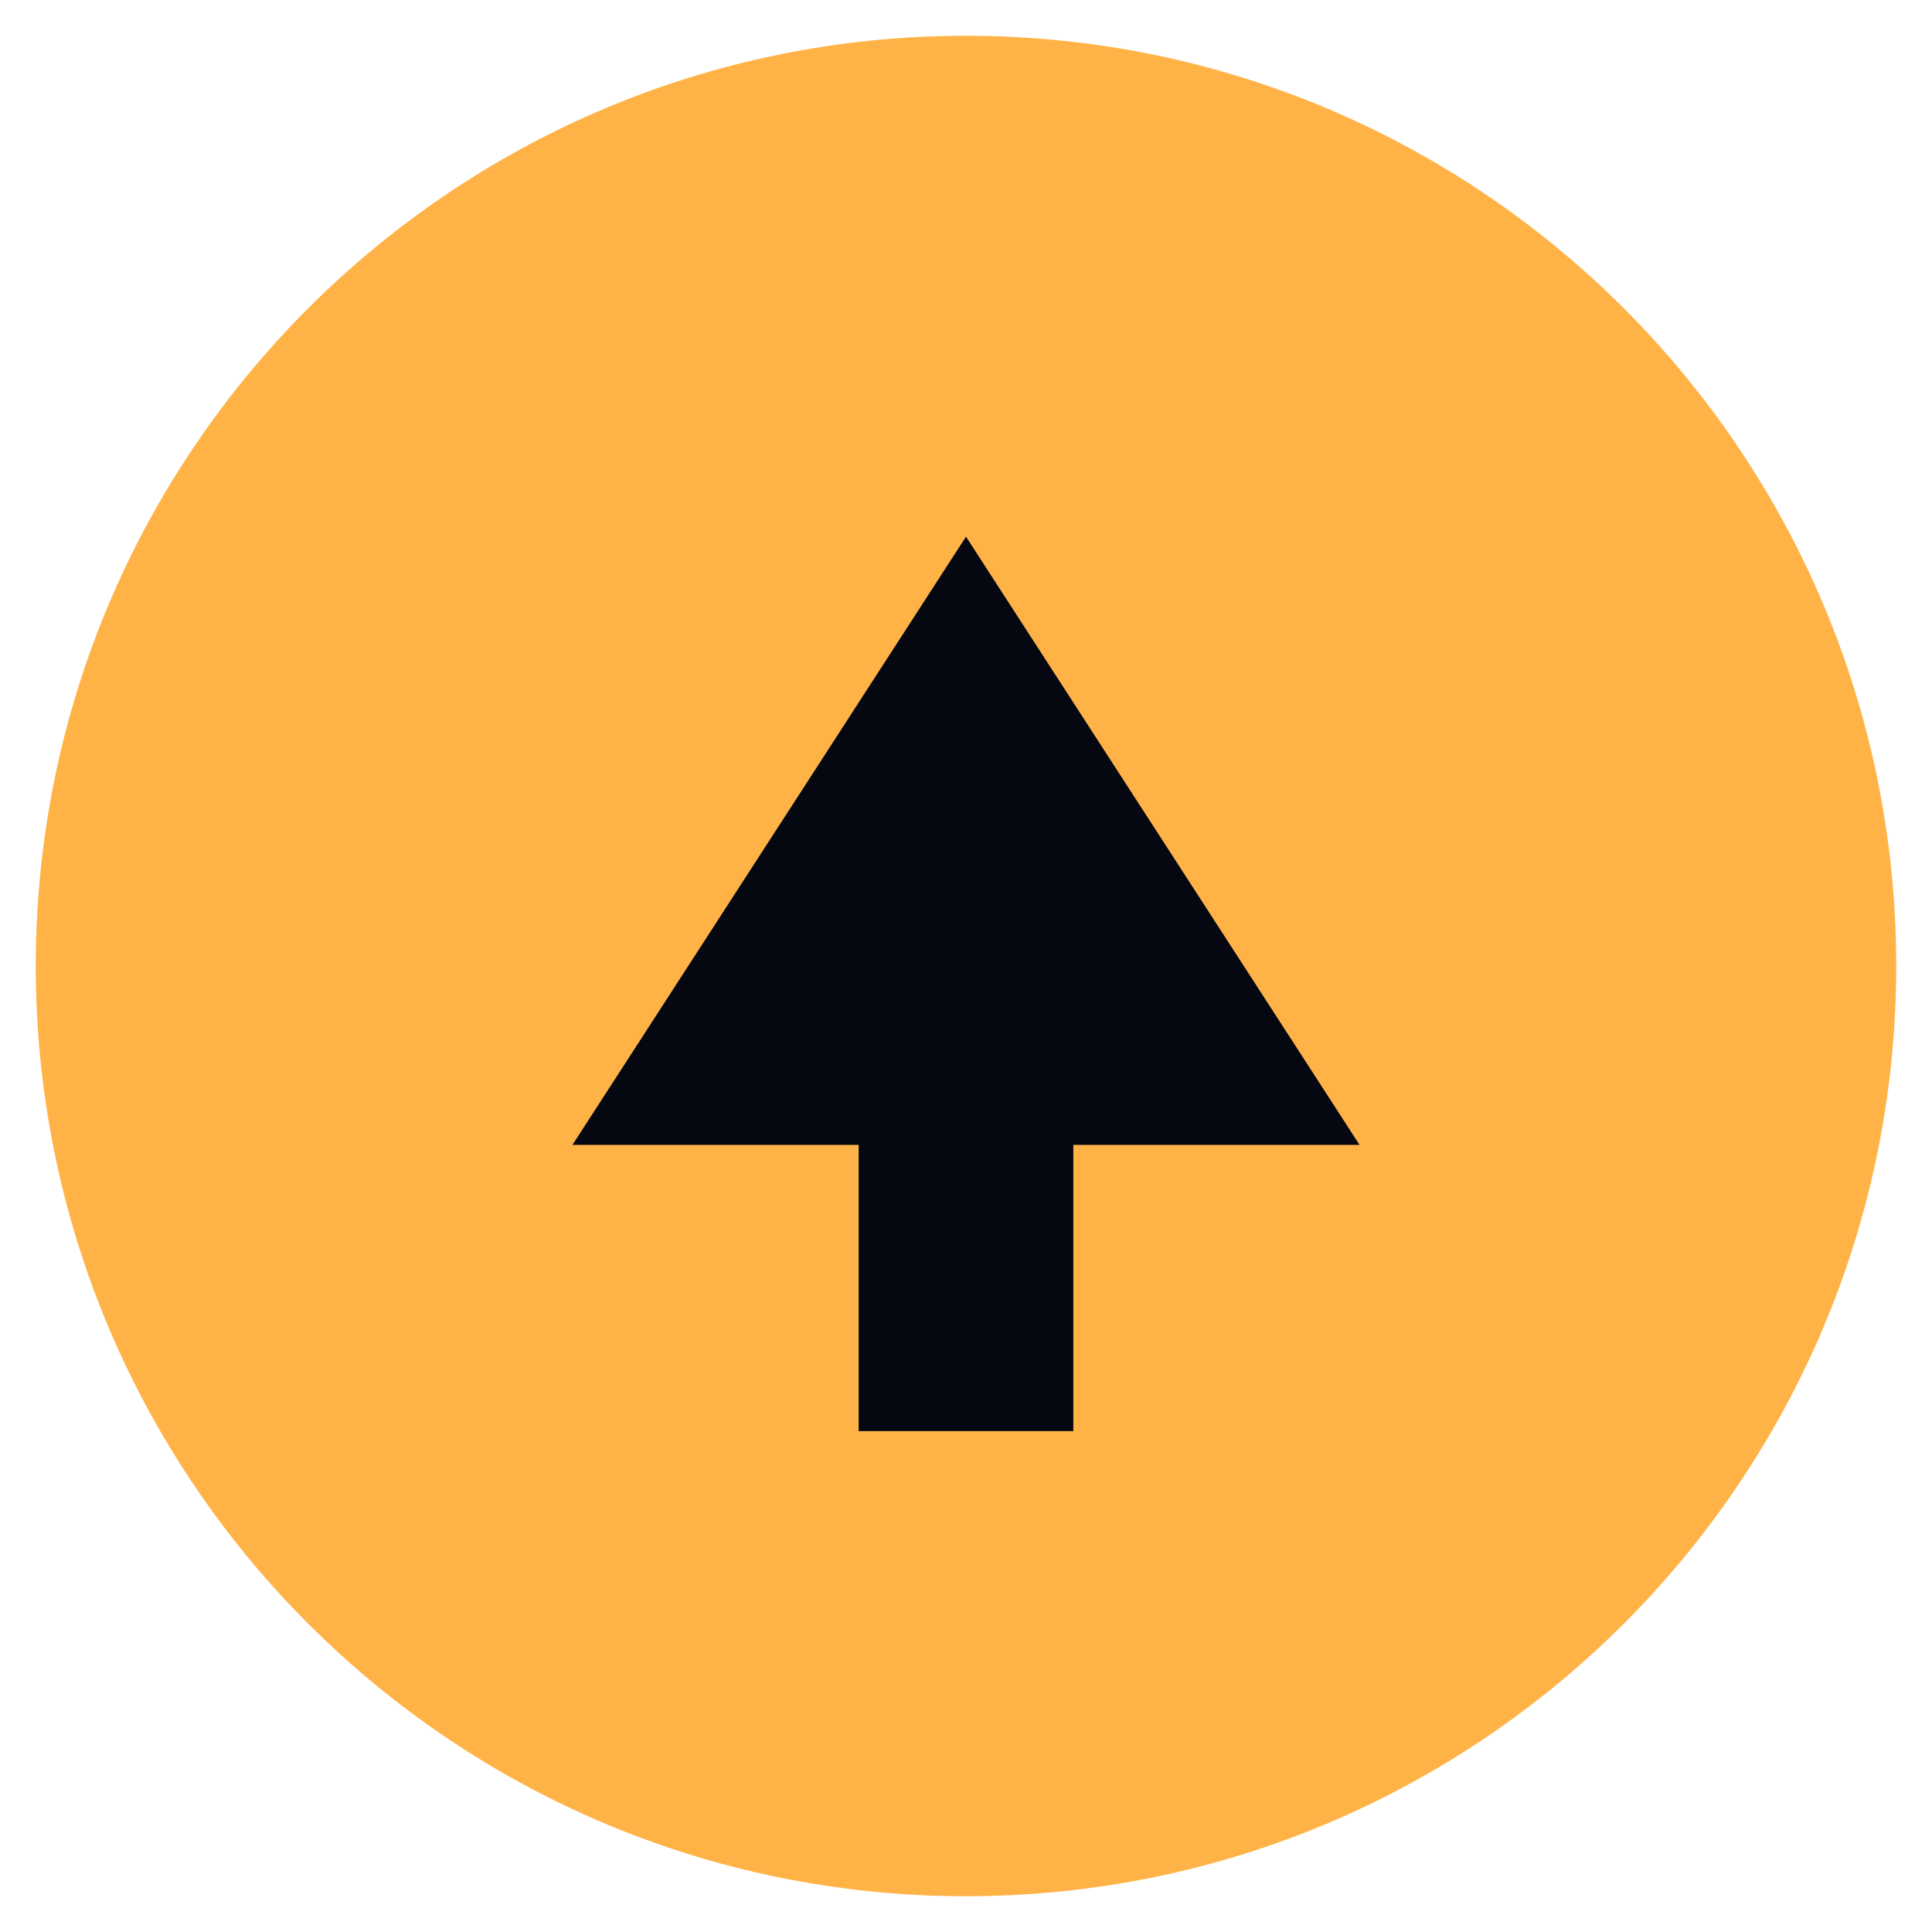
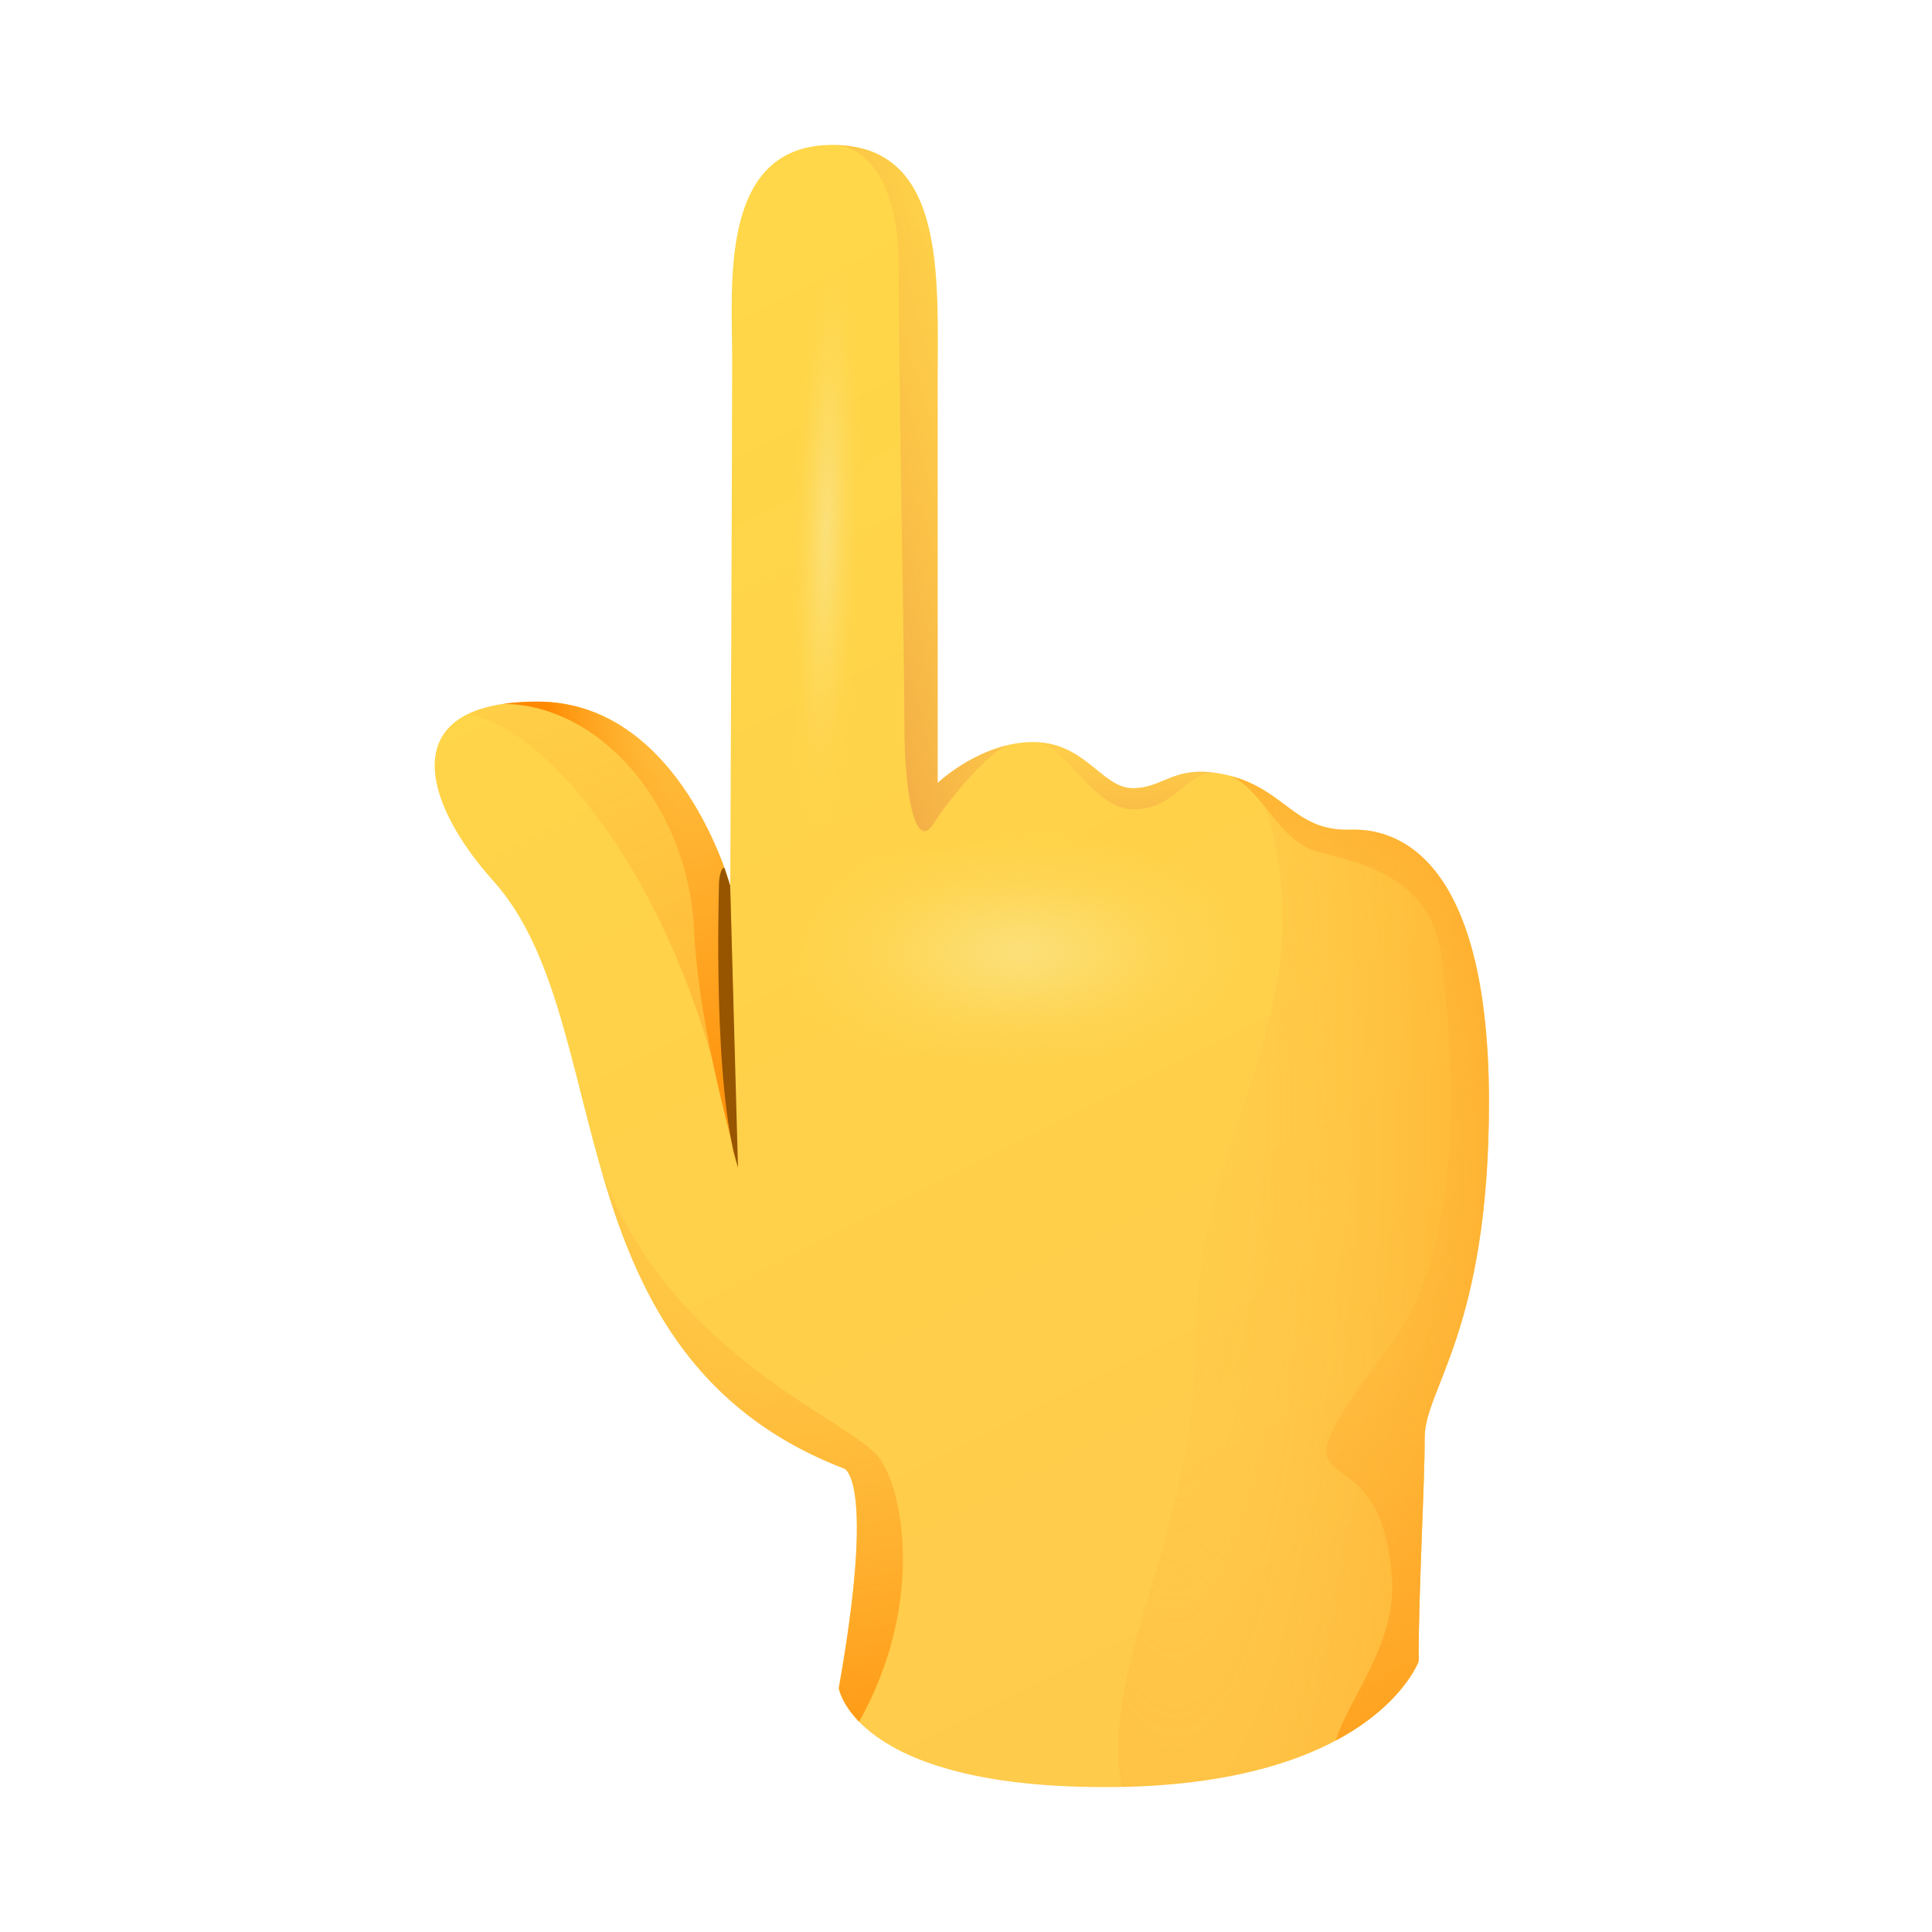
- <svg xmlns="http://www.w3.org/2000/svg" viewBox="0 0 54 54">
-   <circle cx="27" cy="27" r="26" fill="#ffb347" />
-   <path d="M27 15 L38 32 L30 32 L30 40 L24 40 L24 32 L16 32 Z" fill="#050810" />
+ <svg xmlns="http://www.w3.org/2000/svg" width="800px" height="800px" viewBox="0 0 80 80" fill="none">
+   <path d="M58.74 68.797C58.74 65.812 58.994 61.529 58.994 59.517C58.994 57.505 61.655 55.086 61.655 45.648C61.655 36.211 58.35 34.277 55.926 34.356C53.506 34.435 53.208 32.55 50.596 32.046C48.588 31.656 48.198 32.638 46.909 32.638C45.62 32.638 44.95 30.727 42.776 30.727C40.601 30.727 38.826 32.419 38.826 32.419C38.826 32.419 38.826 20.158 38.826 15.801C38.826 11.444 39.19 6 34.469 6C29.748 6 30.318 11.812 30.318 14.898C30.318 17.984 30.239 36.68 30.239 36.68C30.239 36.68 28.179 29.052 22.252 29.052C16.322 29.052 17.461 33.182 20.438 36.491C25.68 42.33 22.735 56.107 34.956 60.81C34.956 60.81 36.275 61.214 34.732 69.906C34.732 69.906 35.394 74 45.743 74C56.868 74 58.74 68.797 58.74 68.797Z" fill="url(#paint0_linear)" />
+   <path d="M19.399 29.574C20.069 29.25 20.994 29.057 22.252 29.057C27.53 29.057 29.735 35.084 30.156 36.413L30.379 42.4V47.84C28.661 37.583 23.059 30.236 19.399 29.574Z" fill="url(#paint1_radial)" />
+   <path d="M22.252 29.052C28.183 29.052 30.239 36.675 30.239 36.675L30.519 48.046C30.519 48.046 28.937 42.698 28.744 38.547C28.503 33.313 24.799 29.157 20.841 29.149C21.262 29.087 21.726 29.052 22.252 29.052Z" fill="url(#paint2_radial)" />
+   <path d="M38.826 15.805C38.826 20.162 38.826 32.423 38.826 32.423C38.826 32.423 40.075 31.235 41.759 30.849C40.926 31.13 39.326 33.067 38.646 34.119C37.919 35.25 37.45 32.988 37.45 30.003C37.45 27.018 37.209 15.498 37.209 10.848C37.213 8.06 36.13 6.004 34.473 6.004C39.19 6.004 38.826 11.448 38.826 15.805Z" fill="url(#paint3_linear)" />
+   <path d="M50.275 31.994C49.07 31.998 48.667 33.511 46.935 33.511C45.199 33.511 44.143 30.727 42.775 30.727C44.95 30.727 45.616 32.634 46.909 32.634C48.127 32.634 48.544 31.762 50.275 31.994Z" fill="url(#paint4_linear)" />
+   <path d="M57.644 65.47C57.219 58.272 51.775 63.405 57.583 55.668C60.901 51.245 60.064 42.965 59.7 39.7C59.336 36.434 56.553 35.768 54.615 35.285C52.936 34.865 52.301 32.695 50.946 32.129C53.239 32.73 53.62 34.435 55.926 34.356C58.346 34.277 61.655 36.21 61.655 45.648C61.655 55.085 58.994 57.505 58.994 59.517C58.994 61.529 58.74 65.812 58.74 68.797C58.74 68.797 58.096 70.585 55.317 72.067C55.825 70.357 57.798 68.078 57.644 65.47Z" fill="url(#paint5_radial)" />
+   <path d="M34.955 60.814C28.573 58.36 26.329 53.428 24.891 48.444C27.775 56.269 35.381 58.82 36.468 60.45C37.471 61.958 38.221 66.552 35.574 71.295C34.833 70.532 34.732 69.906 34.732 69.906C36.275 61.213 34.955 60.814 34.955 60.814Z" fill="url(#paint6_radial)" />
+   <path d="M46.436 73.995C45.572 68.63 49.509 63.646 49.509 55.44C49.509 46.428 55.382 41.698 52.139 32.607C53.471 33.348 54.089 34.417 55.926 34.356C58.346 34.277 61.655 36.21 61.655 45.648C61.655 55.085 58.994 57.505 58.994 59.517C58.994 61.529 58.74 65.811 58.74 68.796C58.74 68.796 56.943 73.78 46.436 73.995Z" fill="url(#paint7_radial)" />
+   <path d="M37.13 35.404C39.672 35.404 41.123 34.558 43.179 34.558C45.235 34.558 51.889 35.803 51.889 40.243C51.889 44.683 48.259 53.696 44.266 54.835C40.273 55.971 33.176 50.518 32.571 46.884C31.966 43.25 33.136 35.404 37.13 35.404Z" fill="url(#paint8_radial)" />
+   <path d="M30.559 48.348C30.559 48.348 30.235 36.758 30.235 36.675L29.994 35.934C29.827 35.934 29.77 36.438 29.77 36.605C29.77 36.947 29.507 45.034 30.559 48.348Z" fill="#975500" />
+   <path d="M34.022 9.612C35.438 9.612 36.652 12.952 35.74 19.527C34.828 26.102 37.958 34.198 34.469 34.198C30.984 34.198 32.702 21.145 32.702 19.119C32.707 17.099 31.19 9.612 34.022 9.612Z" fill="url(#paint9_radial)" />
+   <defs>
+     <linearGradient id="paint0_linear" x1="54.158" y1="66.9" x2="26.611" y2="12.405" gradientUnits="userSpaceOnUse">
+       <stop offset="0.001" stop-color="#FFCB4B" />
+       <stop offset="1" stop-color="#FFD748" />
+     </linearGradient>
+     <radialGradient id="paint1_radial" cx="0" cy="0" r="1" gradientUnits="userSpaceOnUse" gradientTransform="translate(20.2602 20.5125) rotate(180) scale(48.3618)">
+       <stop stop-color="#FFBC47" stop-opacity="0" />
+       <stop offset="1" stop-color="#FF8900" />
+     </radialGradient>
+     <radialGradient id="paint2_radial" cx="0" cy="0" r="1" gradientUnits="userSpaceOnUse" gradientTransform="translate(27.9743 19.6007) rotate(87.0033) scale(29.3159 6.17629)">
+       <stop stop-color="#FFBC47" stop-opacity="0" />
+       <stop offset="1" stop-color="#FF8900" />
+     </radialGradient>
+     <linearGradient id="paint3_linear" x1="43.665" y1="18.348" x2="29.791" y2="21.897" gradientUnits="userSpaceOnUse">
+       <stop stop-color="#FFBC47" stop-opacity="0" />
+       <stop offset="1" stop-color="#E68E43" />
+     </linearGradient>
+     <linearGradient id="paint4_linear" x1="46.525" y1="29.437" x2="46.525" y2="38.148" gradientUnits="userSpaceOnUse">
+       <stop stop-color="#FFBC47" stop-opacity="0" />
+       <stop offset="1" stop-color="#E68E43" />
+     </linearGradient>
+     <radialGradient id="paint5_radial" cx="0" cy="0" r="1" gradientUnits="userSpaceOnUse" gradientTransform="translate(54.2773 48.6755) rotate(180) scale(28.9435)">
+       <stop stop-color="#FFBC47" stop-opacity="0" />
+       <stop offset="1" stop-color="#FF8900" />
+     </radialGradient>
+     <radialGradient id="paint6_radial" cx="0" cy="0" r="1" gradientUnits="userSpaceOnUse" gradientTransform="translate(32.6292 46.5624) rotate(180) scale(30.0741)">
+       <stop stop-color="#FFBC47" stop-opacity="0" />
+       <stop offset="1" stop-color="#FF8900" />
+     </radialGradient>
+     <radialGradient id="paint7_radial" cx="0" cy="0" r="1" gradientUnits="userSpaceOnUse" gradientTransform="translate(48.6118 46.3603) rotate(180) scale(25.0939 103.181)">
+       <stop stop-color="#FFBC47" stop-opacity="0" />
+       <stop offset="1" stop-color="#FF8900" />
+     </radialGradient>
+     <radialGradient id="paint8_radial" cx="0" cy="0" r="1" gradientUnits="userSpaceOnUse" gradientTransform="translate(42.2118 39.4127) rotate(180) scale(10.3566 5.25668)">
+       <stop stop-color="#FBE07A" />
+       <stop offset="0.265" stop-color="#FCDF73" stop-opacity="0.735" />
+       <stop offset="0.655" stop-color="#FDDB5F" stop-opacity="0.345" />
+       <stop offset="1" stop-color="#FFD748" stop-opacity="0" />
+     </radialGradient>
+     <radialGradient id="paint9_radial" cx="0" cy="0" r="1" gradientUnits="userSpaceOnUse" gradientTransform="translate(34.2238 21.9067) rotate(91.5882) scale(12.7006 1.48173)">
+       <stop stop-color="#FBE07A" />
+       <stop offset="0.265" stop-color="#FCDF73" stop-opacity="0.735" />
+       <stop offset="0.655" stop-color="#FDDB5F" stop-opacity="0.345" />
+       <stop offset="1" stop-color="#FFD748" stop-opacity="0" />
+     </radialGradient>
+   </defs>
</svg>
